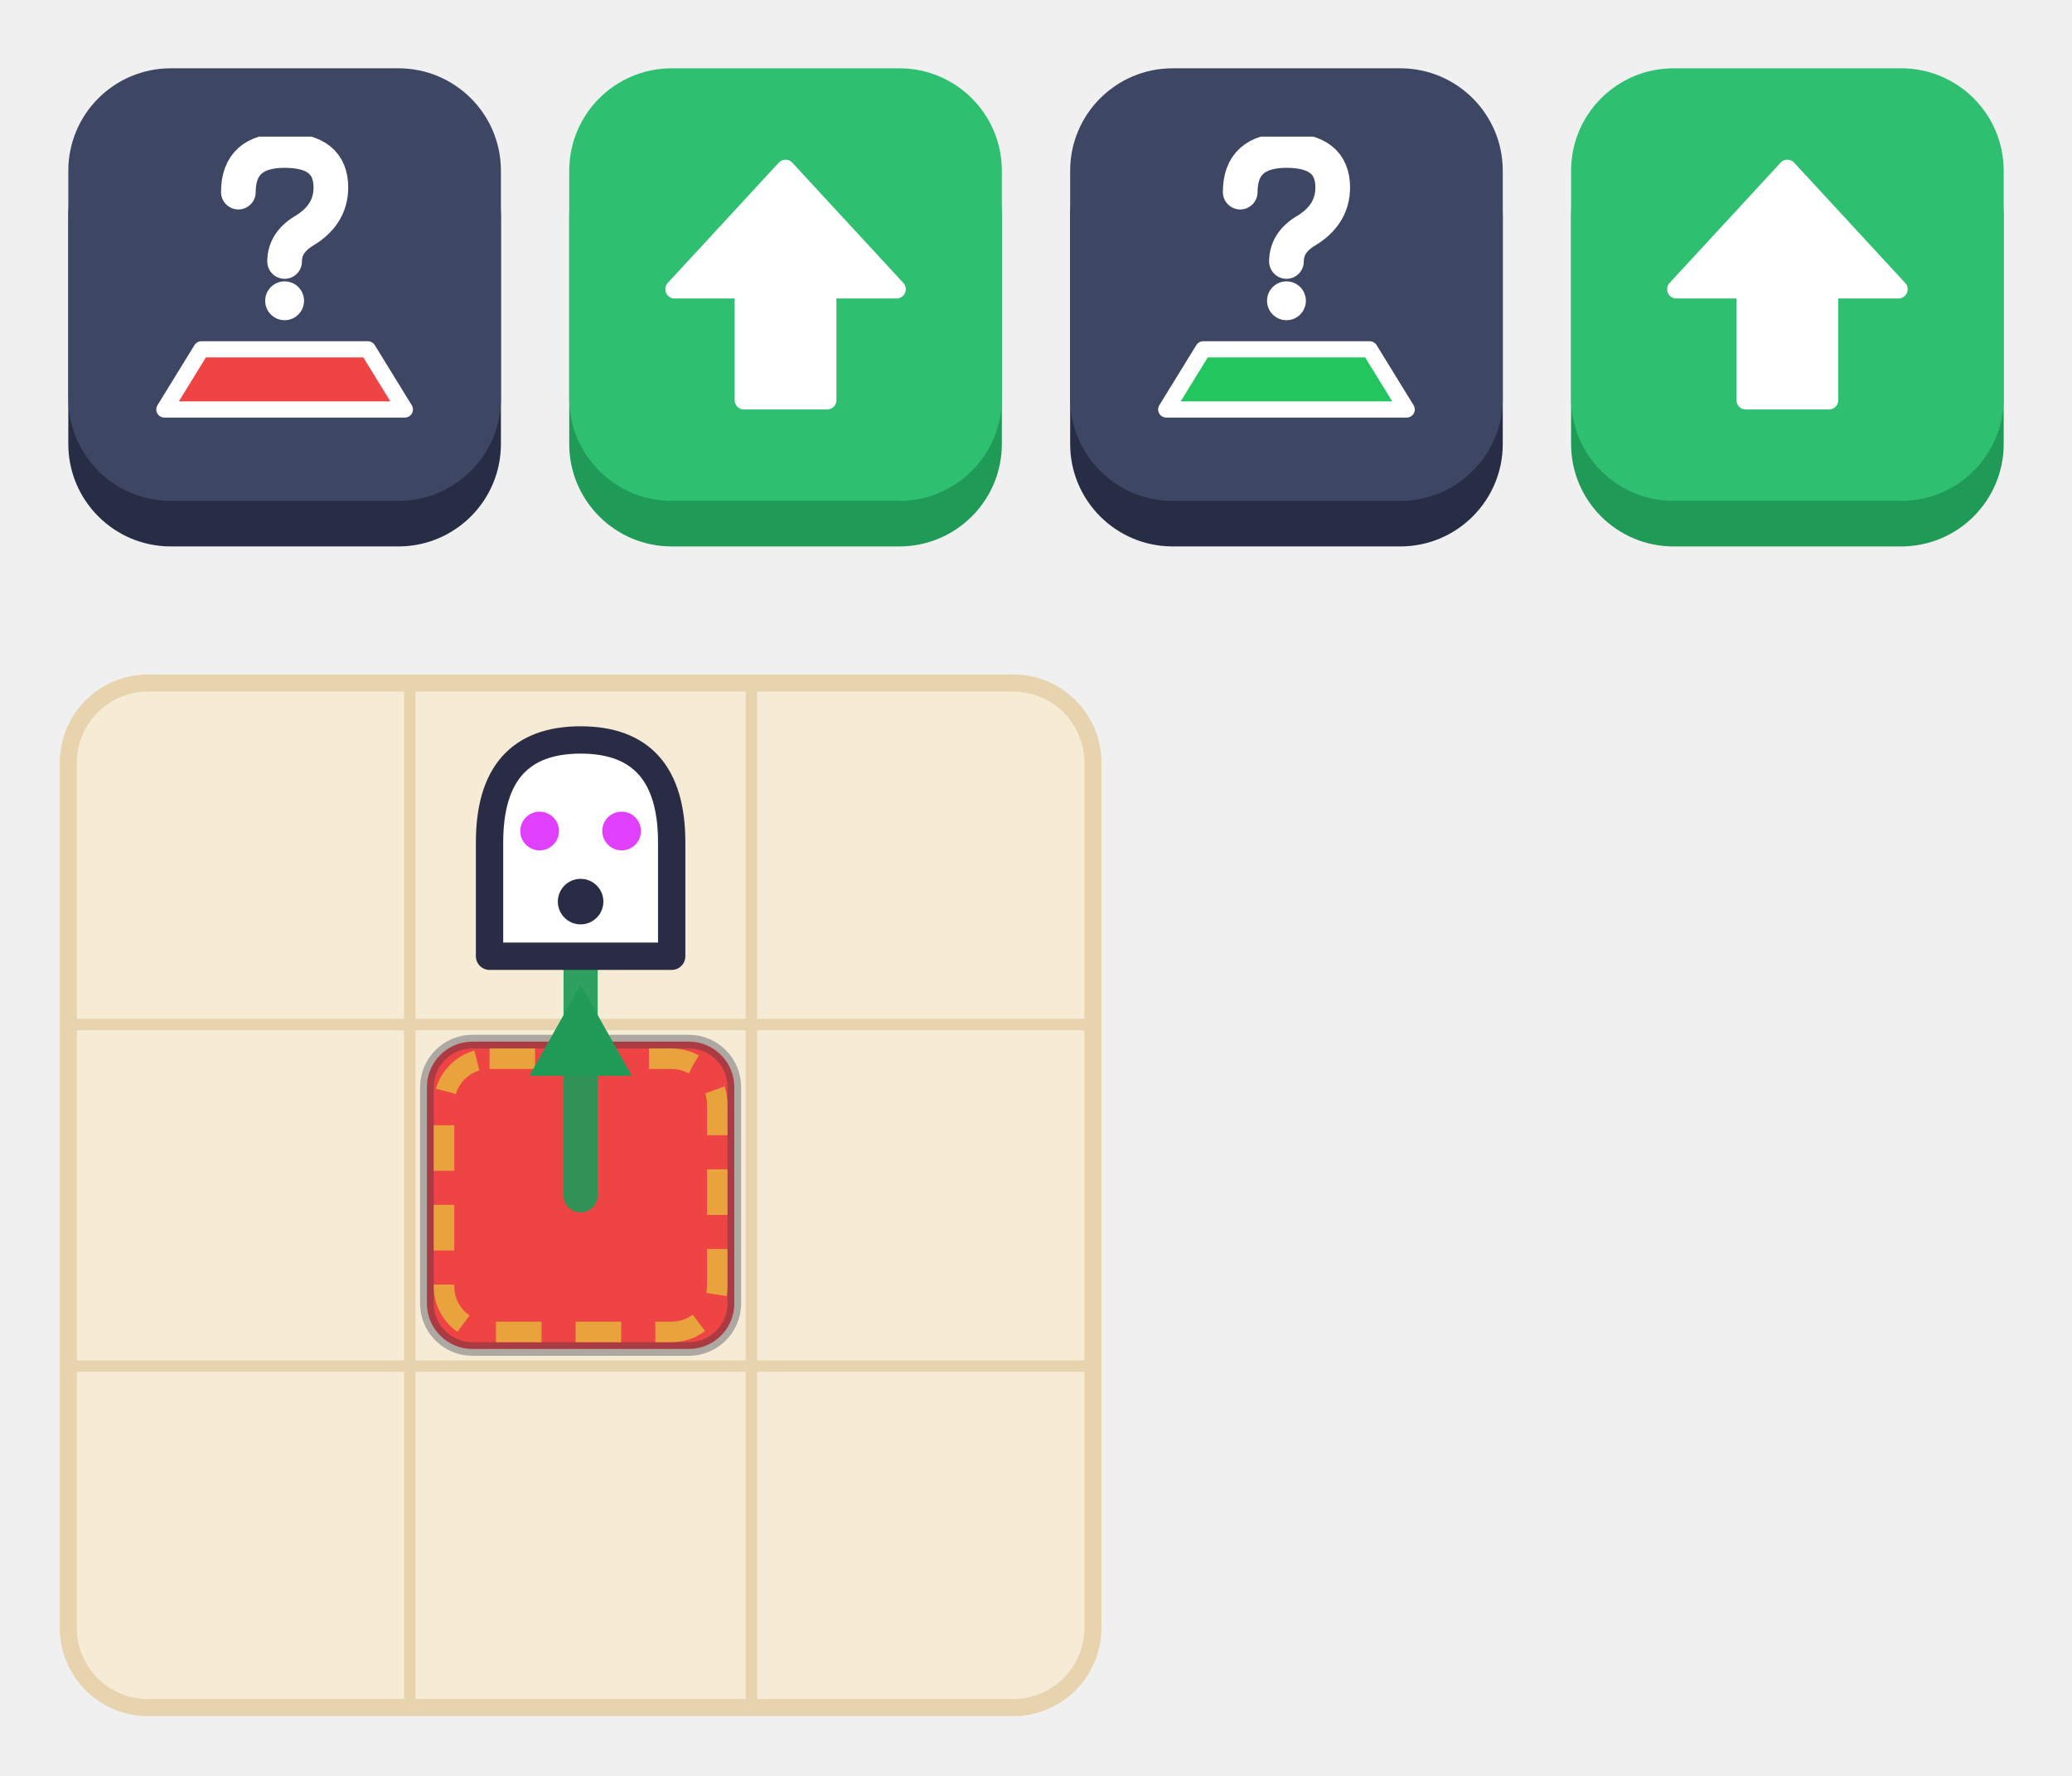
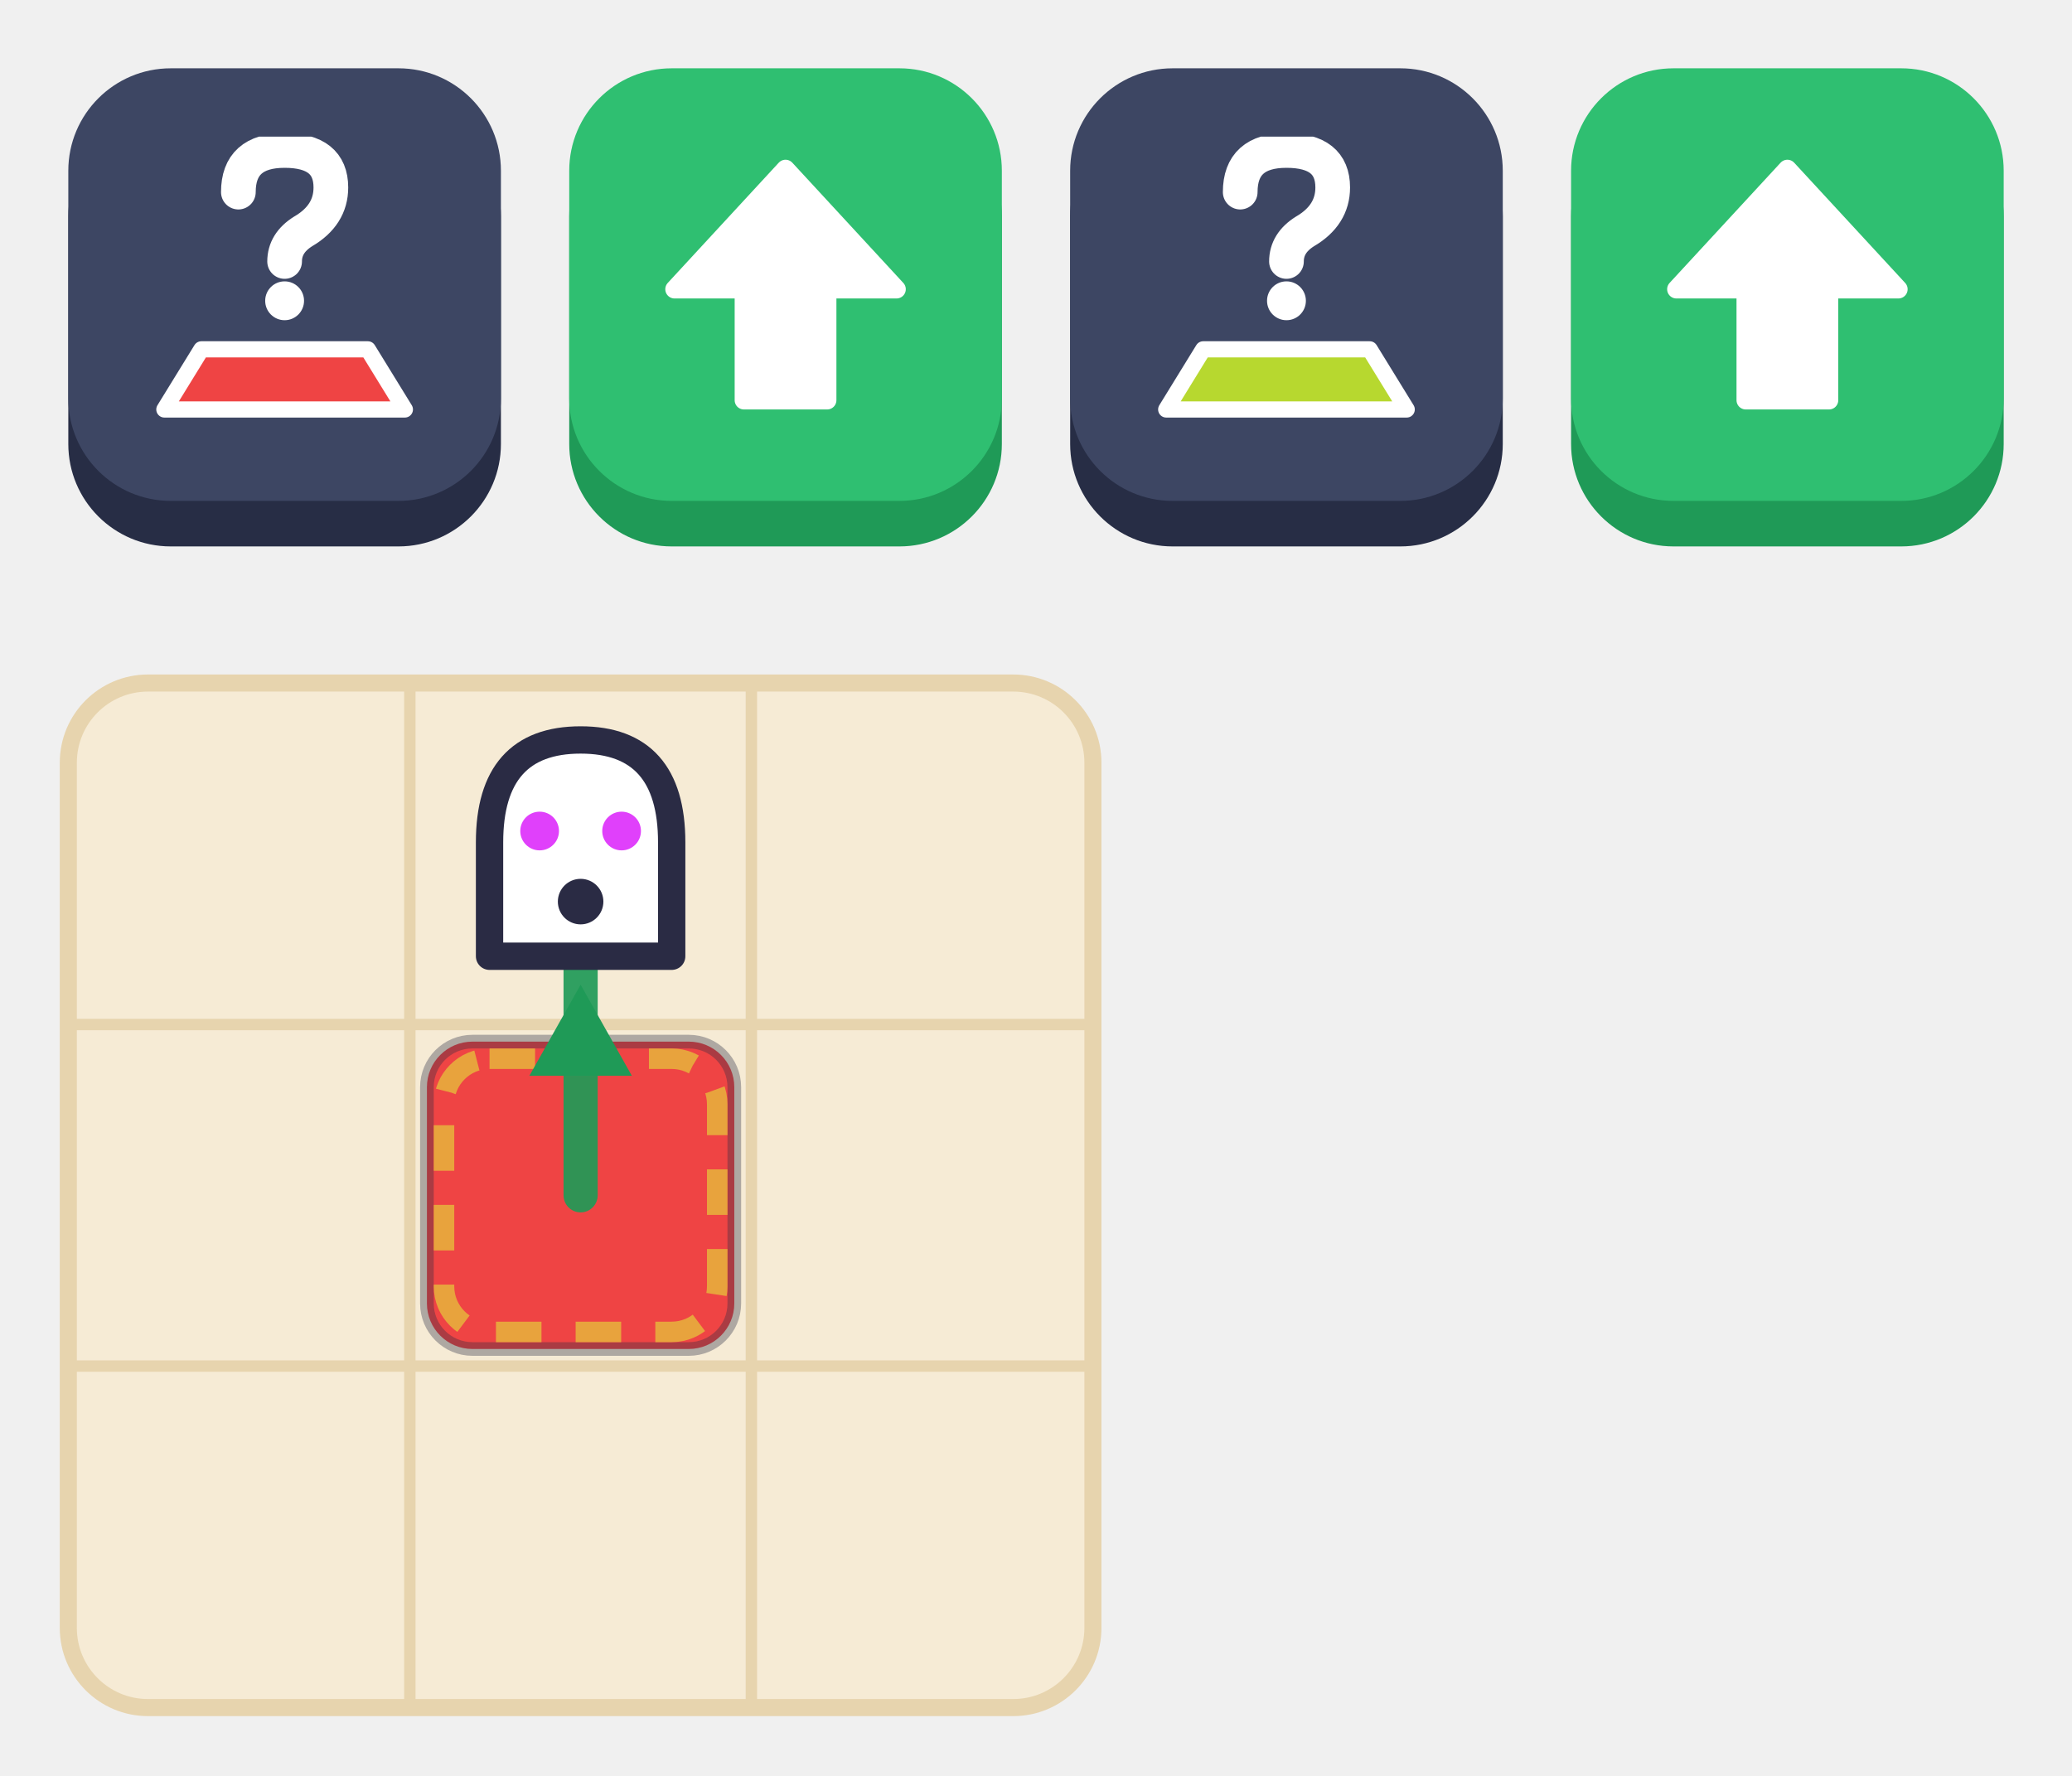
<svg xmlns="http://www.w3.org/2000/svg" viewBox="0 0 182 156" width="182" height="156" role="img">
  <rect x="6" y="10" width="38" height="38" rx="9" fill="#272d45" />
  <rect x="6" y="6" width="38" height="38" rx="9" fill="#3d4663" />
  <svg x="12" y="12" width="26" height="26" color="#ffffff" viewBox="0 0 64 64" aria-hidden="true" focusable="false" class="icon-arrow" fill="currentColor">
    <path d="M22 12 Q22 3 32 3 Q42 3 42 11 Q42 17 36 20.5 Q32 23 32 27" fill="none" stroke="currentColor" stroke-width="7.5" stroke-linecap="round" stroke-linejoin="round" />
    <circle cx="32" cy="35.5" r="4.2" fill="currentColor" />
    <path d="M6 59 L14 46 H50 L58 59 Z" fill="#ef4444" stroke="currentColor" stroke-width="3.5" stroke-linejoin="round" />
  </svg>
  <rect x="50" y="10" width="38" height="38" rx="9" fill="#1f9a57" />
  <rect x="50" y="6" width="38" height="38" rx="9" fill="#2fbf71" />
  <svg x="56" y="12" width="26" height="26" color="#ffffff" viewBox="0 0 64 64" aria-hidden="true" focusable="false" class="icon-arrow" fill="currentColor">
    <path d="M32 7 L56 33 H41 V57 H23 V33 H8 Z" stroke="currentColor" stroke-width="4" stroke-linejoin="round" stroke-linecap="round" />
  </svg>
  <rect x="94" y="10" width="38" height="38" rx="9" fill="#272d45" />
  <rect x="94" y="6" width="38" height="38" rx="9" fill="#3d4663" />
  <svg x="100" y="12" width="26" height="26" color="#ffffff" viewBox="0 0 64 64" aria-hidden="true" focusable="false" class="icon-arrow" fill="currentColor">
    <path d="M22 12 Q22 3 32 3 Q42 3 42 11 Q42 17 36 20.5 Q32 23 32 27" fill="none" stroke="currentColor" stroke-width="7.5" stroke-linecap="round" stroke-linejoin="round" />
    <circle cx="32" cy="35.5" r="4.2" fill="currentColor" />
-     <path d="M6 59 L14 46 H50 L58 59 Z" fill="#22c55e" stroke="currentColor" stroke-width="3.5" stroke-linejoin="round" />
+     <path d="M6 59 L14 46 H50 L58 59 Z" fill="#b7d82f" stroke="currentColor" stroke-width="3.5" stroke-linejoin="round" />
  </svg>
  <rect x="138" y="10" width="38" height="38" rx="9" fill="#1f9a57" />
  <rect x="138" y="6" width="38" height="38" rx="9" fill="#2fbf71" />
  <svg x="144" y="12" width="26" height="26" color="#ffffff" viewBox="0 0 64 64" aria-hidden="true" focusable="false" class="icon-arrow" fill="currentColor">
    <path d="M32 7 L56 33 H41 V57 H23 V33 H8 Z" stroke="currentColor" stroke-width="4" stroke-linejoin="round" stroke-linecap="round" />
  </svg>
  <rect x="6" y="60" width="90" height="90" rx="7" fill="#f6ebd5" stroke="#e7d4ae" stroke-width="1.5" />
  <path d="M36 60 V150" stroke="#e7d4ae" stroke-width="1" />
  <path d="M66 60 V150" stroke="#e7d4ae" stroke-width="1" />
  <path d="M6 90 H96" stroke="#e7d4ae" stroke-width="1" />
  <path d="M6 120 H96" stroke="#e7d4ae" stroke-width="1" />
  <rect x="37.5" y="91.5" width="27" height="27" rx="4" fill="#ef4444" stroke="#2a2b44" stroke-opacity=".35" stroke-width="1.2" />
  <rect x="39" y="93" width="24" height="24" rx="4" fill="none" stroke="#e8a33d" stroke-width="1.8" stroke-dasharray="4 3" />
  <path d="M51 105 L51 75" stroke="#1f9a57" stroke-width="3" stroke-linecap="round" opacity=".92" />
  <path d="M-4.5 -4.5 L3.5 0 L-4.5 4.5 Z" fill="#1f9a57" transform="translate(51 90) rotate(-90)" />
  <g transform="translate(51 75) rotate(0) scale(1)">
    <path d="M-8 9 V-1 Q-8 -10 0 -10 Q8 -10 8 -1 V9 Z" fill="#ffffff" stroke="#2a2b44" stroke-width="2.4" stroke-linejoin="round" />
    <circle cx="-3.6" cy="-2" r="1.7" fill="#e040fb" />
    <circle cx="3.6" cy="-2" r="1.7" fill="#e040fb" />
    <circle cx="0" cy="4.2" r="2" fill="#2a2b44" />
  </g>
</svg>
